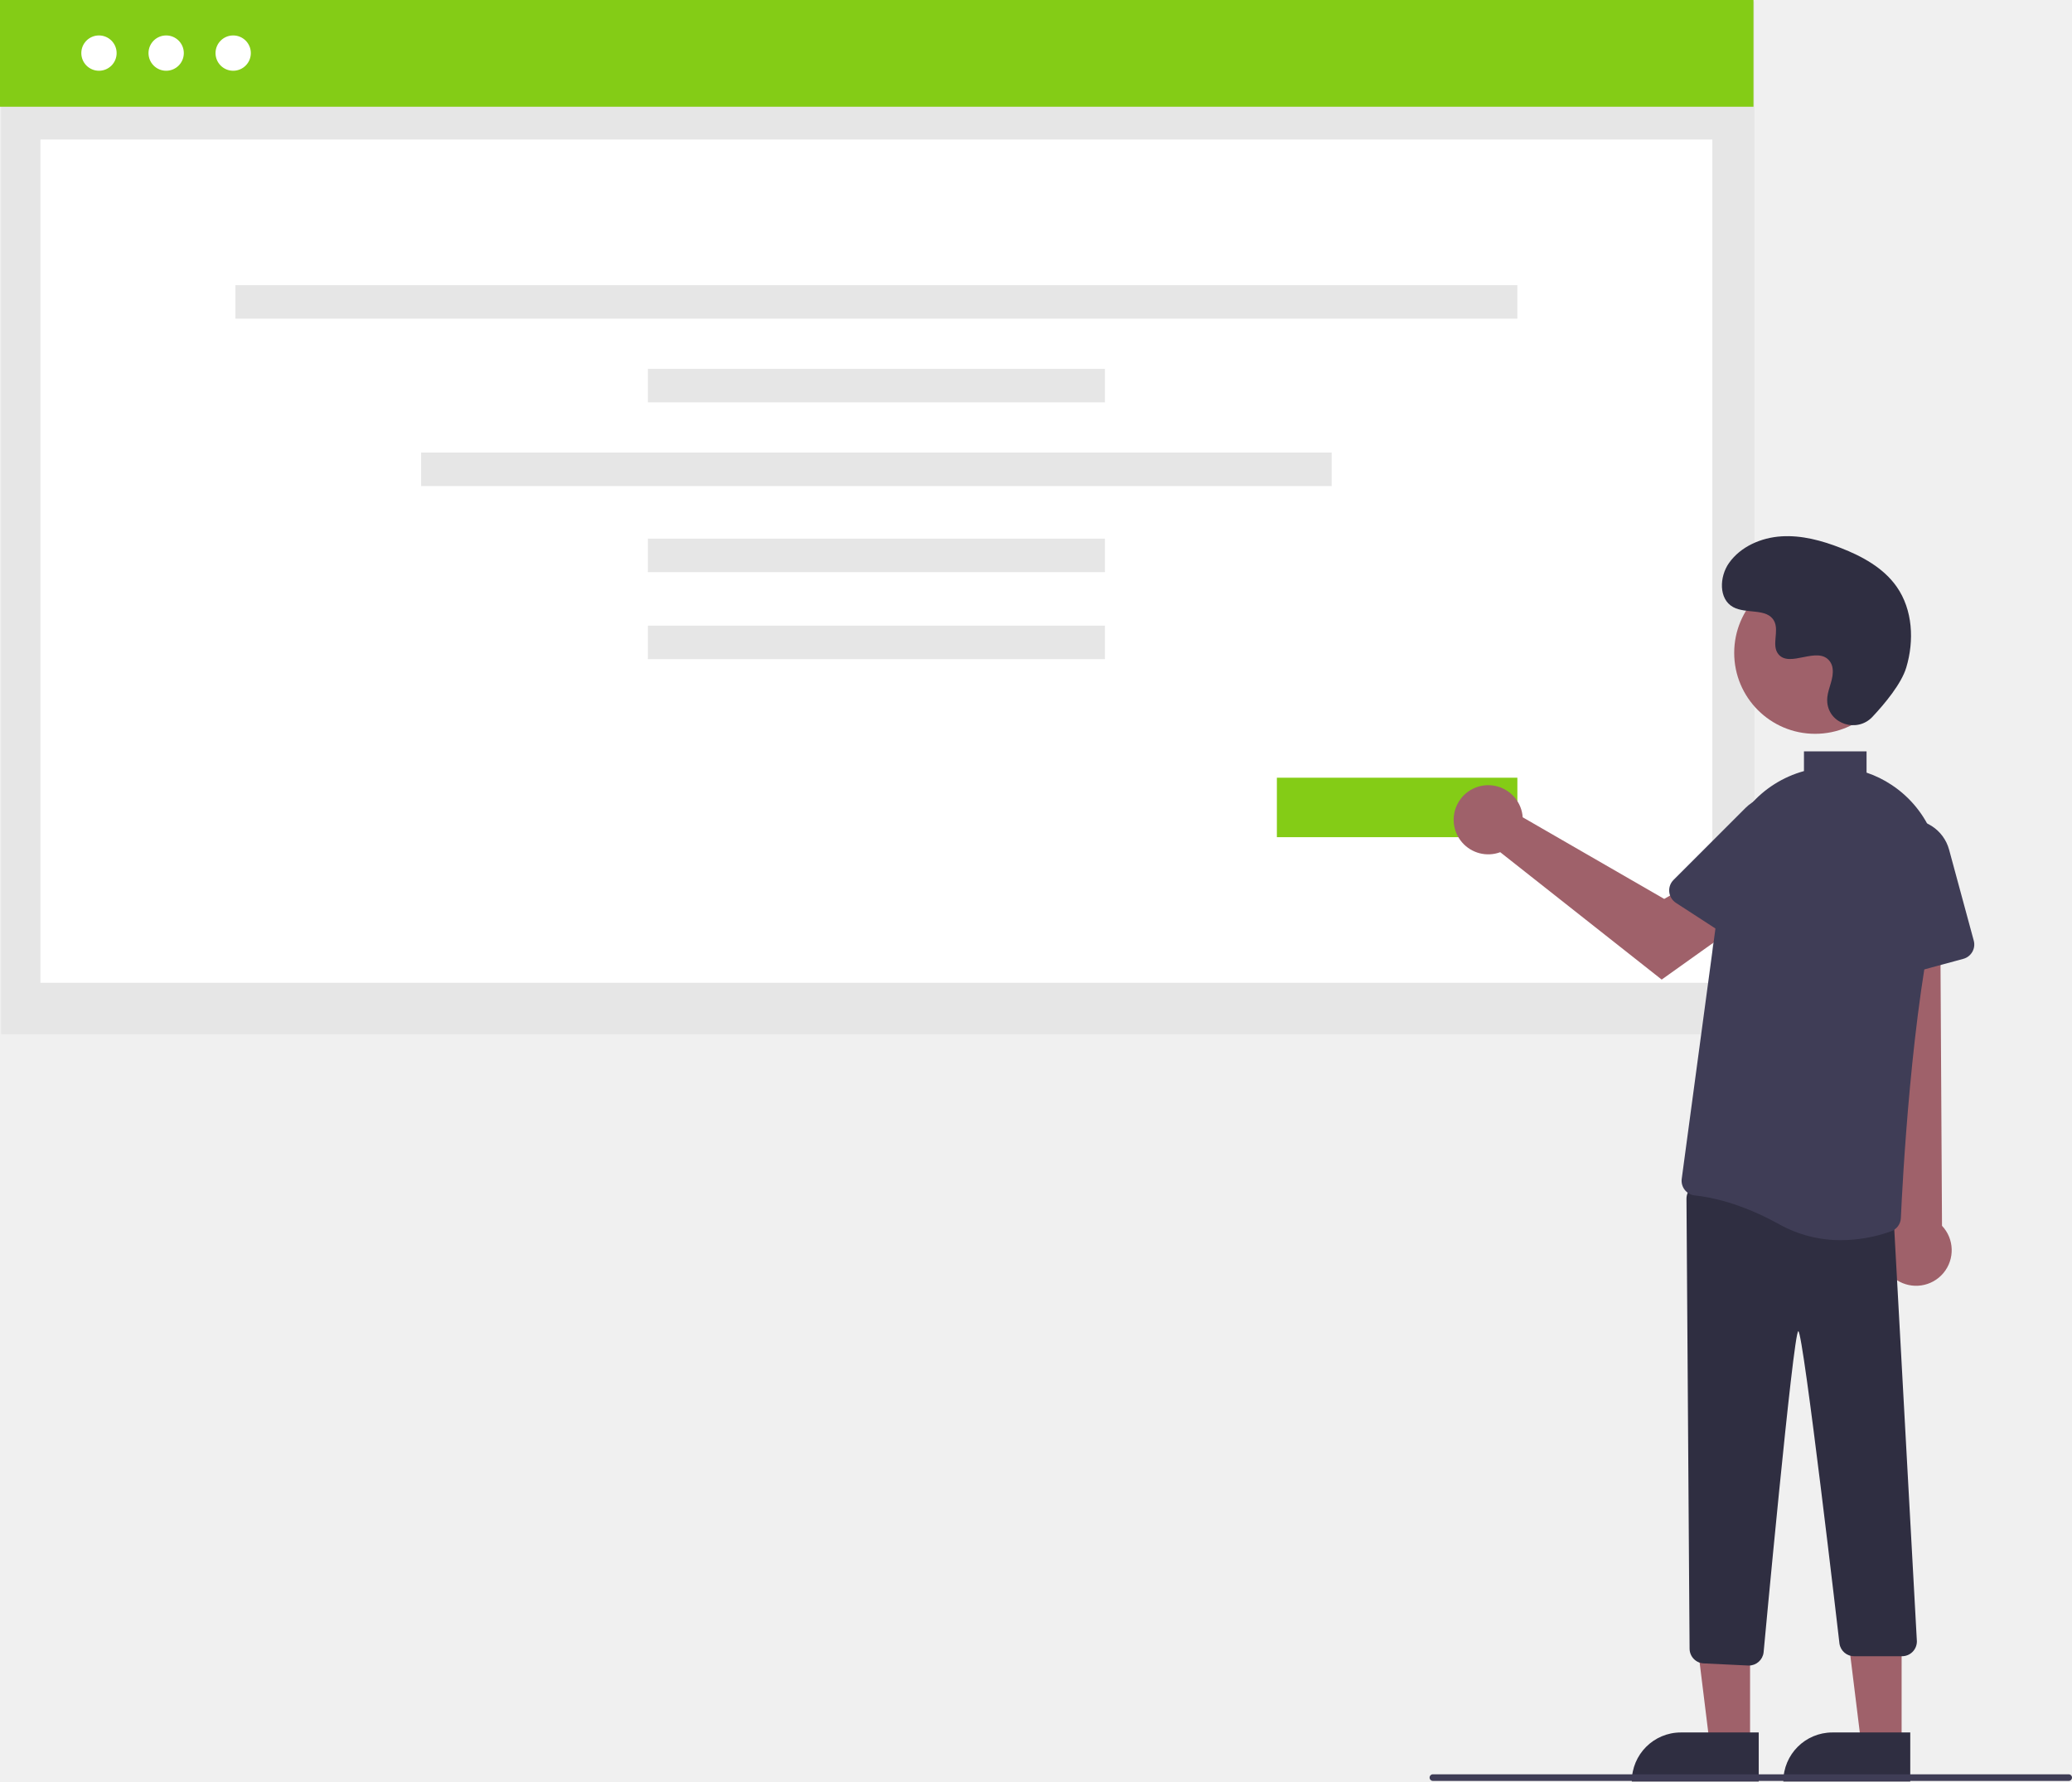
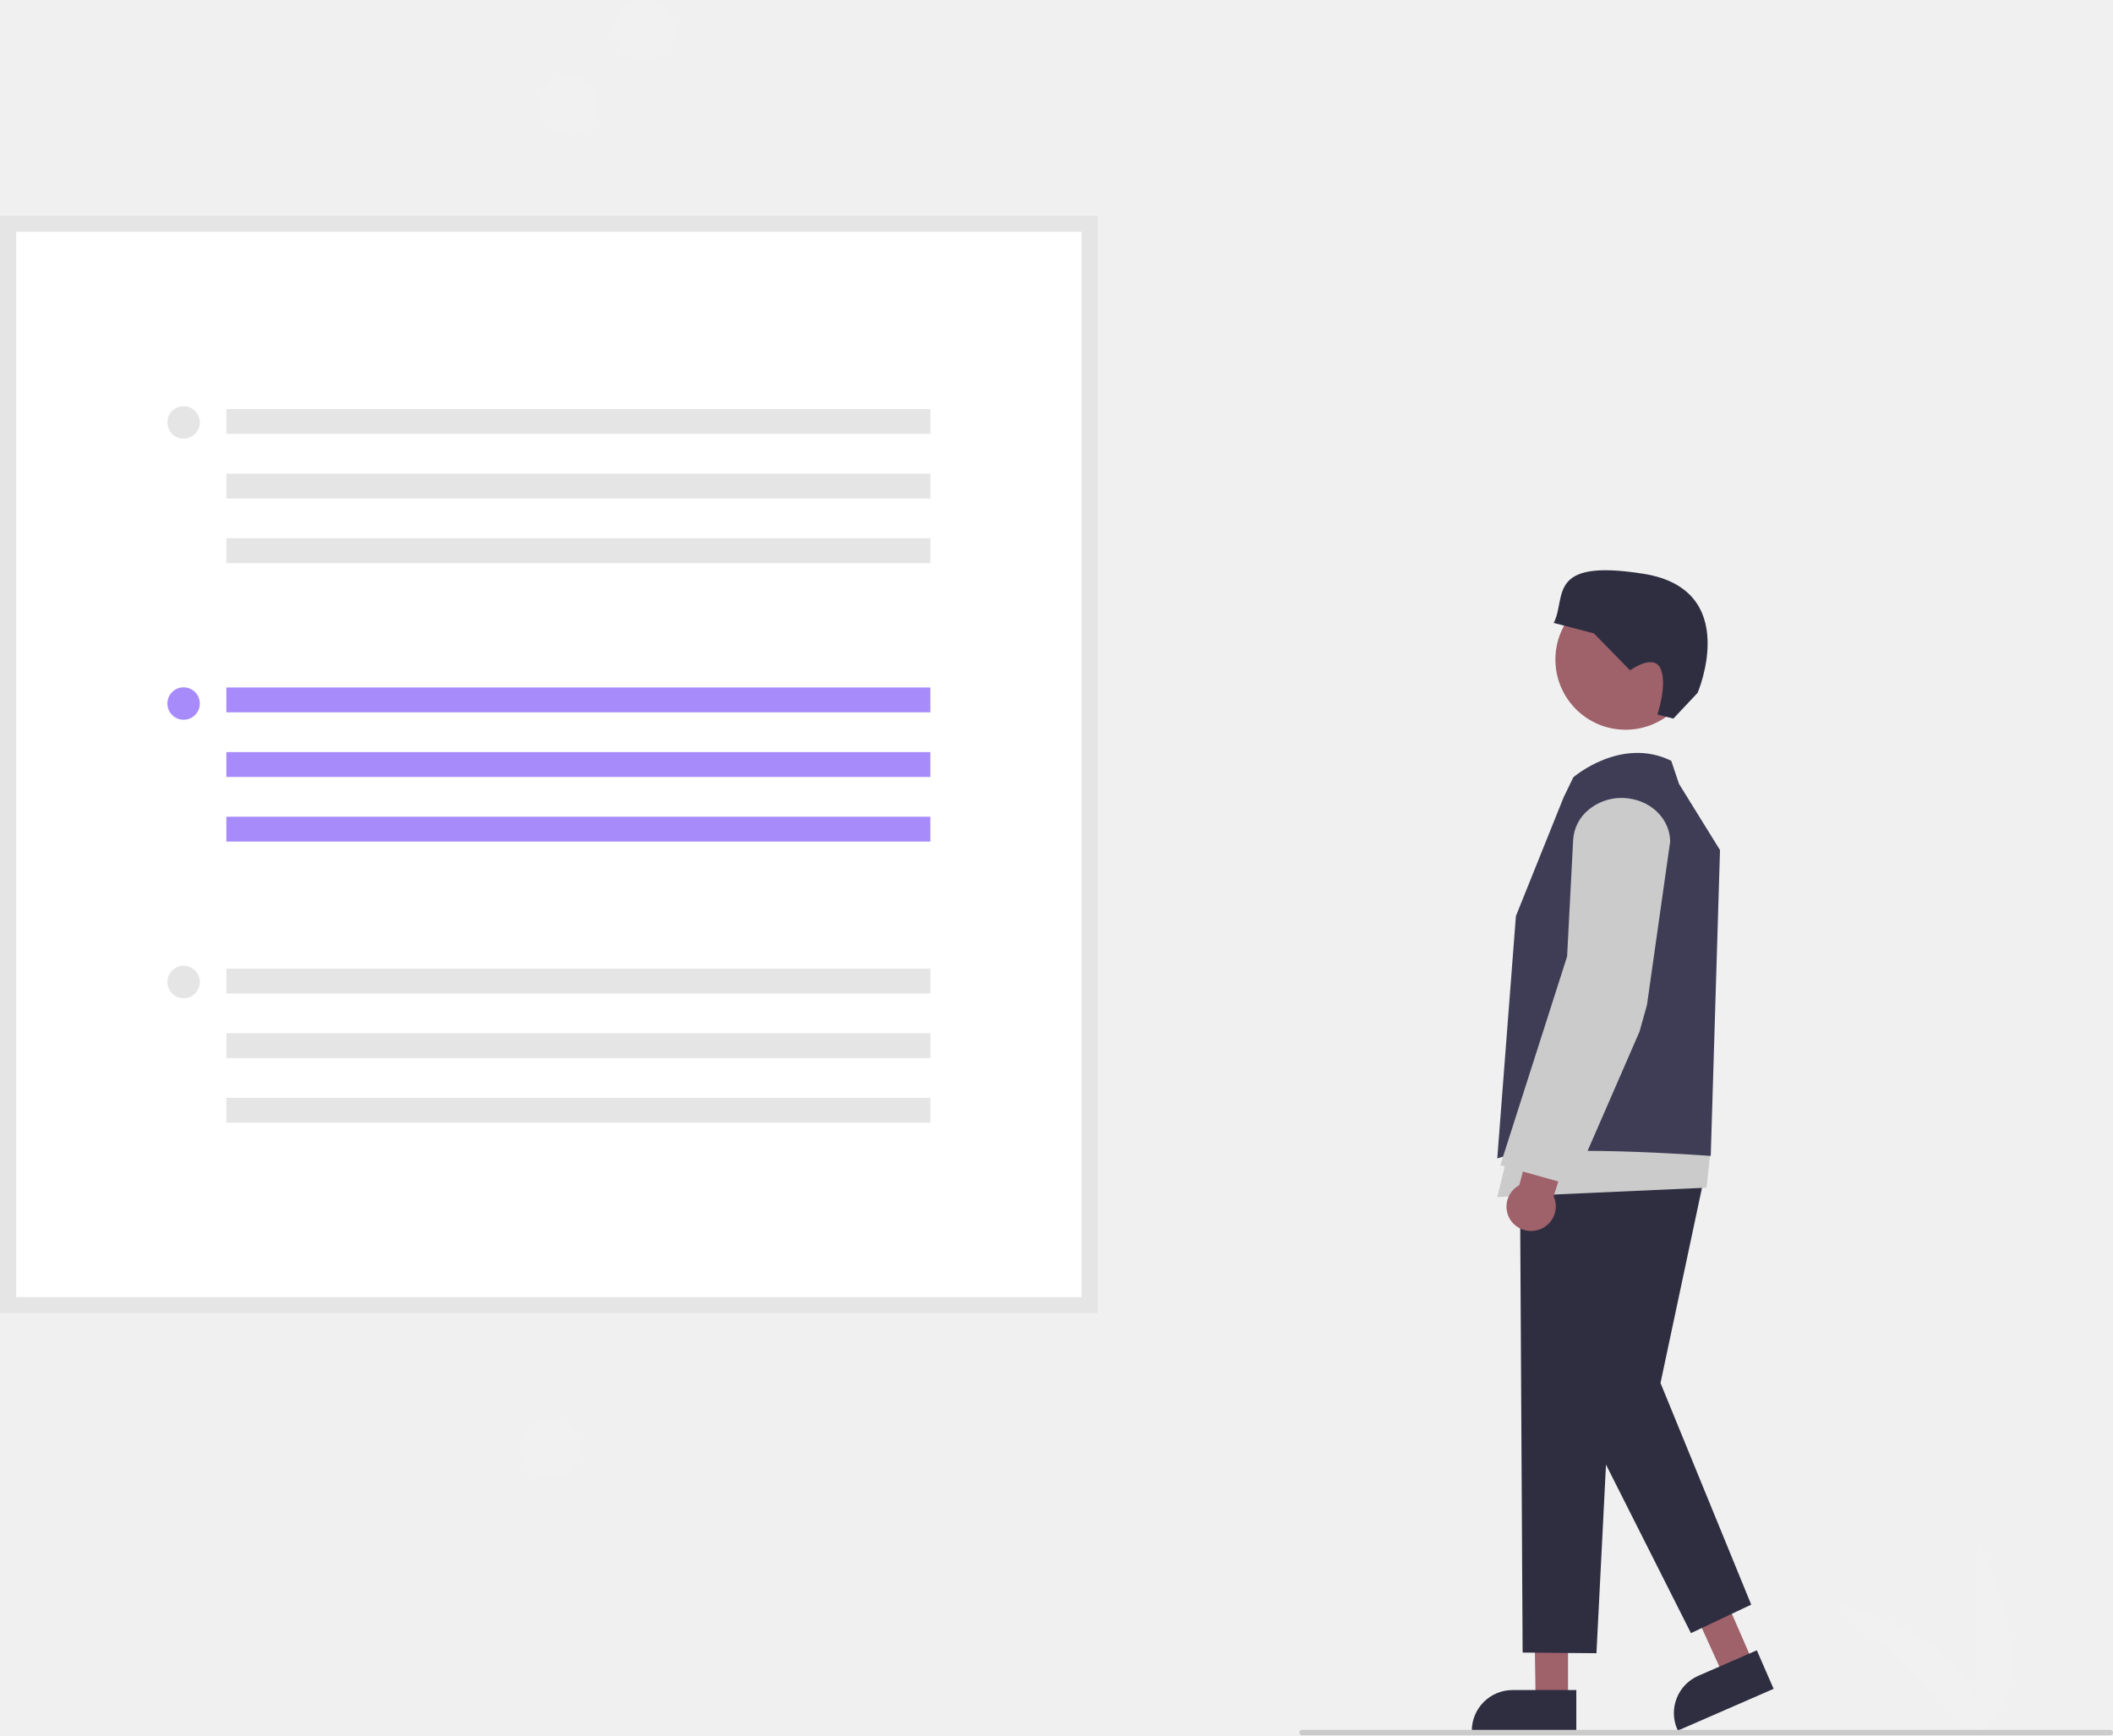
- <svg xmlns="http://www.w3.org/2000/svg" data-name="Layer 1" width="628.952" height="540.749" viewBox="0 0 628.952 540.749">
-   <rect id="ae13a9af-8be6-48d2-be97-15b9bb35f653" data-name="Rectangle 246" x="0.325" y="0.432" width="532.264" height="313.477" fill="#e6e6e6" />
-   <rect id="a5b6fe3b-52e9-48cc-a961-c4a66fbfd4e0" data-name="Rectangle 264" width="532.264" height="32.399" fill="#84cc16" />
-   <rect id="f9022efb-4ab6-4da5-b9f8-05744185cb65" data-name="Rectangle 247" x="12.274" y="42.351" width="507.512" height="255.961" fill="#fff" />
-   <circle id="b8863a4f-d6d1-45f4-aeb2-54ce0fc41c58" data-name="Ellipse 194" cx="50.438" cy="16.117" r="5.359" fill="#fff" />
-   <circle id="bbe8bb57-e8a1-4ebb-9530-09dc8d102d8f" data-name="Ellipse 195" cx="70.782" cy="16.117" r="5.359" fill="#fff" />
-   <circle id="e8afff7b-3b6f-4dbf-9548-6e45ece64f65" data-name="Ellipse 246" cx="30.042" cy="16.117" r="5.359" fill="#fff" />
-   <rect id="b1f15dfa-2d28-41bb-b4d1-13ec40007797" data-name="Rectangle 250" x="71.465" y="86.552" width="389.129" height="10.164" fill="#e6e6e6" />
-   <rect id="ad95e1cc-3eac-41f8-b758-723622ce1f63" data-name="Rectangle 251" x="196.659" y="111.96" width="138.743" height="10.164" fill="#e6e6e6" />
-   <rect id="b780e72c-b22a-4ee2-b16a-5905a6a8a985" data-name="Rectangle 251" x="196.659" y="163.5" width="138.743" height="10.164" fill="#e6e6e6" />
-   <rect id="a53233dc-737e-4f4d-ba21-0434f7dacc3a" data-name="Rectangle 251" x="196.659" y="189.899" width="138.743" height="10.164" fill="#e6e6e6" />
-   <rect id="a2199747-3d5b-4c24-9aea-bee34d6022f4" data-name="Rectangle 252" x="127.829" y="137.369" width="276.402" height="10.164" fill="#e6e6e6" />
-   <rect x="387.595" y="236.062" width="73" height="18.049" fill="#84cc16" />
-   <polygon points="531.231 529.365 518.972 529.364 513.139 482.076 531.234 482.077 531.231 529.365" fill="#9f616a" />
-   <path d="M510.215,525.861h23.644a0,0,0,0,1,0,0v14.887a0,0,0,0,1,0,0H495.328a0,0,0,0,1,0,0v0A14.887,14.887,0,0,1,510.215,525.861Z" fill="#2f2e41" />
-   <polygon points="577.231 529.365 564.972 529.364 559.139 482.076 577.234 482.077 577.231 529.365" fill="#9f616a" />
-   <path d="M556.214,525.861h23.644a0,0,0,0,1,0,0v14.887a0,0,0,0,1,0,0H541.328a0,0,0,0,1,0,0v0A14.887,14.887,0,0,1,556.214,525.861Z" fill="#2f2e41" />
-   <path d="M861.258,568.152a10.743,10.743,0,0,1-2.062-16.343l-8.072-114.558,23.253,2.255.639,112.187a10.801,10.801,0,0,1-13.757,16.459Z" transform="translate(-285.5241 -179.6256)" fill="#9f616a" />
-   <path d="M816.176,685.167,802.68,684.524a4.499,4.499,0,0,1-4.286-4.463l-.942-136.557a4.501,4.501,0,0,1,5.146-4.485l53.994,7.838a4.474,4.474,0,0,1,3.854,4.42l6.944,126.534a4.5,4.5,0,0,1-4.5,4.534h-14.55a4.479,4.479,0,0,1-4.445-3.801s-10.99-94.912-12.499-94.856c-1.517.028-10.537,97.52-10.537,97.52a4.517,4.517,0,0,1-4.469,3.966Q816.284,685.173,816.176,685.167Z" transform="translate(-285.5241 -179.6256)" fill="#2f2e41" />
-   <path d="M856.387,475.744a4.482,4.482,0,0,1-1.859-3.401L852.825,441.467a12.399,12.399,0,0,1,24.346-3.927l7.485,27.605a4.505,4.505,0,0,1-3.166,5.521l-21.291,5.773A4.483,4.483,0,0,1,856.387,475.744Z" transform="translate(-285.5241 -179.6256)" fill="#3f3d56" />
-   <circle cx="550.975" cy="198.176" r="24.561" fill="#9f616a" />
-   <path d="M747.495,426.056a10.527,10.527,0,0,1,.239,1.64l42.957,24.782,10.441-6.011,11.131,14.572-22.337,15.921-49.008-38.663a10.496,10.496,0,1,1,6.576-12.241Z" transform="translate(-285.5241 -179.6256)" fill="#9f616a" />
-   <path d="M792.226,450.371a4.482,4.482,0,0,1,1.293-3.653l21.863-21.868a12.399,12.399,0,0,1,19.168,15.516l-15.57,23.992a4.505,4.505,0,0,1-6.224,1.325l-18.504-12.009A4.483,4.483,0,0,1,792.226,450.371Z" transform="translate(-285.5241 -179.6256)" fill="#3f3d56" />
-   <path d="M853.88,397.233c-4.582,4.881-13.091,2.261-13.688-4.407a8.055,8.055,0,0,1,.01-1.556c.308-2.954,2.015-5.635,1.606-8.754a4.59,4.59,0,0,0-.84-2.149c-3.651-4.889-12.222,2.187-15.668-2.239-2.113-2.714.371-6.987-1.251-10.021-2.14-4.004-8.479-2.029-12.454-4.221-4.423-2.439-4.158-9.225-1.247-13.353,3.551-5.034,9.776-7.72,15.923-8.107s12.253,1.275,17.992,3.511c6.521,2.541,12.988,6.054,17.001,11.788,4.88,6.973,5.35,16.348,2.909,24.502C862.688,387.188,857.621,393.248,853.88,397.233Z" transform="translate(-285.5241 -179.6256)" fill="#2f2e41" />
-   <path d="M913.476,720.188h-193a1,1,0,0,1,0-2h193a1,1,0,0,1,0,2Z" transform="translate(-285.5241 -179.6256)" fill="#3f3d56" />
-   <path d="M861.015,418.769q-.64-.46-1.305-.903a32.361,32.361,0,0,0-7.596-3.724v-6.454h-19v5.988a33.32,33.32,0,0,0-24.163,27.686l-12.938,96.051a4.478,4.478,0,0,0,.931,3.401,4.419,4.419,0,0,0,3.054,1.673c4.483.447,13.78,2.185,25.68,8.796a38.125,38.125,0,0,0,18.706,4.774,45.089,45.089,0,0,0,15.226-2.711,4.467,4.467,0,0,0,2.918-4.005c.466-10.337,3.19-63.544,11.124-95.999A33.178,33.178,0,0,0,861.015,418.769Z" transform="translate(-285.5241 -179.6256)" fill="#3f3d56" />
+ <svg xmlns="http://www.w3.org/2000/svg" data-name="Layer 1" width="781.677" height="642.211" viewBox="0 0 781.677 642.211">
+   <path d="M940.606,771.106v-72.34S968.798,750.051,940.606,771.106Z" transform="translate(-209.1616 -128.8945)" fill="#f1f1f1" />
+   <path d="M942.348,771.093,889.058,722.172S945.903,736.087,942.348,771.093Z" transform="translate(-209.1616 -128.8945)" fill="#f1f1f1" />
+   <circle id="a0c15788-f4f4-4acc-aa12-f27a30ea141c" data-name="Ellipse 44" cx="238.427" cy="11.017" r="11.017" fill="#f1f1f1" />
+   <circle id="e9b5f50e-78d4-4cc2-9ed2-81635f80ef66" data-name="Ellipse 44" cx="210.427" cy="39.017" r="11.017" fill="#f1f1f1" />
+   <circle id="b8afa681-60ae-40dd-b0dc-0ba40dd0fb25" data-name="Ellipse 44" cx="203.427" cy="536.017" r="11.017" fill="#f1f1f1" />
+   <path d="M796.569,435.1" transform="translate(-209.1616 -128.8945)" />
+   <polygon points="580.071 629.149 568.088 629.149 567.402 583.645 580.071 582.928 580.071 629.149" fill="#9f616a" />
+   <path d="M792.3,769.671l-38.661-0v-.5a15.068,15.068,0,0,1,15.051-15.051h23.61Z" transform="translate(-209.1616 -128.8945)" fill="#2f2e41" />
+   <polygon points="648.668 615.343 637.683 620.132 618.87 578.693 630.198 572.974 648.668 615.343" fill="#9f616a" />
+   <path d="M829.848,769.12l-.2-.458a15.051,15.051,0,0,1,7.782-19.812l21.643-9.435,6.214,14.255Z" transform="translate(-209.1616 -128.8945)" fill="#2f2e41" />
+   <circle cx="601.365" cy="243.997" r="25.965" fill="#9f616a" />
+   <polygon points="647.842 593.621 614.282 511.638 630.582 434.928 599.659 433.25 582.639 519.069 625.548 604.168 647.842 593.621" fill="#2f2e41" />
+   <polygon points="611.165 419.586 595.344 517.63 590.587 611.602 563.276 611.362 562.263 431.572 611.165 419.586" fill="#2f2e41" />
+   <polygon points="632.869 425.177 631.313 439.378 553.893 442.842 559.135 421.489 632.869 425.177" fill="#cbcbcb" />
+   <path d="M768.414,580.879a9,9,0,0,1,1.535-12.708,9.256,9.256,0,0,1,1.251-.816l30.365-114.11,18,7.91L783.893,571.426a9.016,9.016,0,0,1-2.654,10.884A9.178,9.178,0,0,1,768.414,580.879Z" transform="translate(-209.1616 -128.8945)" fill="#9f616a" />
+   <path d="M787.606,423.849l3.581-7.398s17.634-15.245,36.234-6.106l2.867,8.54L845.458,443.382l-3.427,113.148s-63.289-4.813-78.976.921l6.895-89.659Z" transform="translate(-209.1616 -128.8945)" fill="#3f3d56" />
+   <path d="M790.9,567.448l-26.722-7.475,24.713-77.236,2.238-43.122a15.592,15.592,0,0,1,5.822-11.25,19.165,19.165,0,0,1,14.799-4.08c8.732,1.196,15.155,7.873,15.273,15.877l0.0.039-.005.039-8.582,60.442-2.752,9.839Z" transform="translate(-209.1616 -128.8945)" fill="#cbcbcb" />
+   <path d="M822.296,393.244l5.911,1.494,8.958-9.524s16.464-38.191-19.925-44.035-28.442,8.91-33.307,18.163l14.869,3.866L812.184,376.887s8.732-6.396,11.301-.595S822.296,393.244,822.296,393.244Z" transform="translate(-209.1616 -128.8945)" fill="#2f2e41" />
+   <path d="M615.256,614.743h-406.094V208.649h406.094Z" transform="translate(-209.1616 -128.8945)" fill="#fff" />
+   <path d="M615.256,614.743h-406.094V208.649h406.094Zm-400.094-6h394.094V214.649h-394.094Z" transform="translate(-209.1616 -128.8945)" fill="#e5e5e5" />
+   <rect x="83.731" y="254.329" width="260.441" height="9.194" fill="#a78bfa" />
+   <rect x="83.731" y="278.233" width="260.441" height="9.194" fill="#a78bfa" />
+   <rect x="83.731" y="302.136" width="260.441" height="9.194" fill="#a78bfa" />
+   <circle cx="67.922" cy="260.273" r="6" fill="#a78bfa" />
+   <rect x="83.731" y="151.329" width="260.441" height="9.194" fill="#e5e5e5" />
+   <rect x="83.731" y="175.233" width="260.441" height="9.194" fill="#e5e5e5" />
+   <rect x="83.731" y="199.136" width="260.441" height="9.194" fill="#e5e5e5" />
+   <circle cx="67.922" cy="156.273" r="6" fill="#e5e5e5" />
+   <rect x="83.731" y="358.329" width="260.441" height="9.194" fill="#e5e5e5" />
+   <rect x="83.731" y="382.233" width="260.441" height="9.194" fill="#e5e5e5" />
+   <rect x="83.731" y="406.136" width="260.441" height="9.194" fill="#e5e5e5" />
+   <circle cx="67.922" cy="363.273" r="6" fill="#e5e5e5" />
+   <path d="M989.838,770.849h-299a1,1,0,0,1,0-2h299a1,1,0,0,1,0,2Z" transform="translate(-209.1616 -128.8945)" fill="#cbcbcb" />
</svg>
